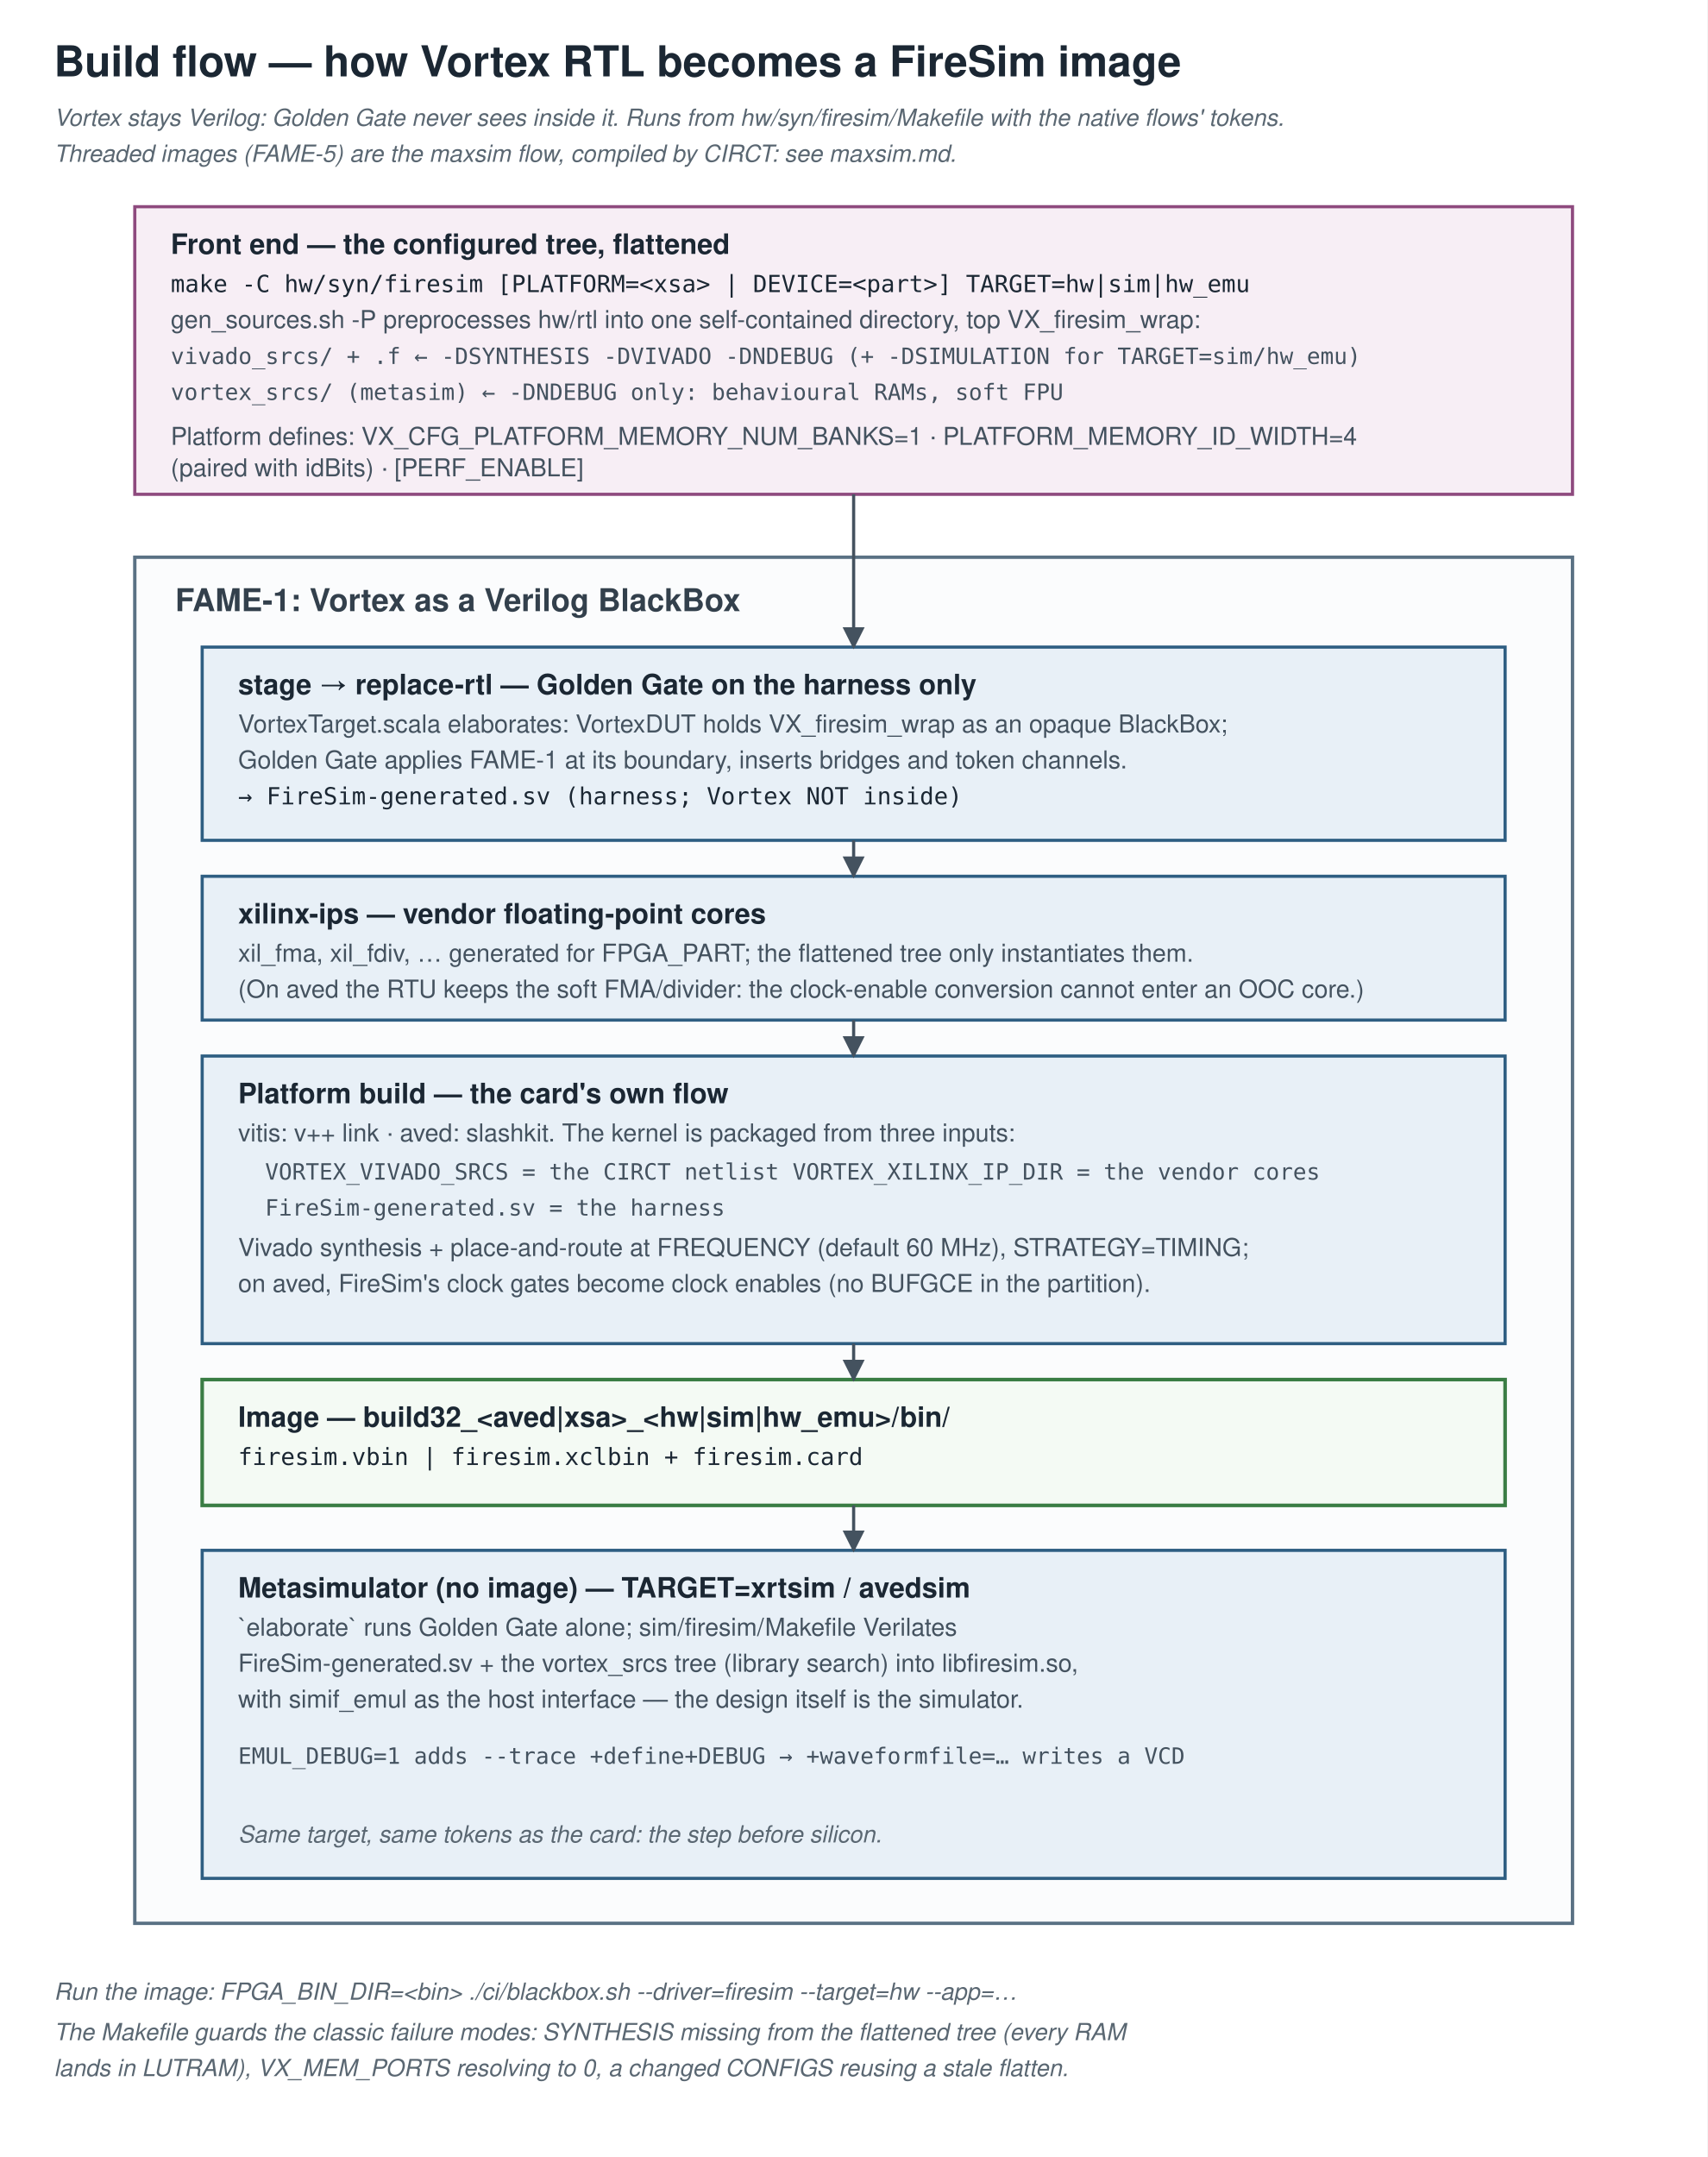
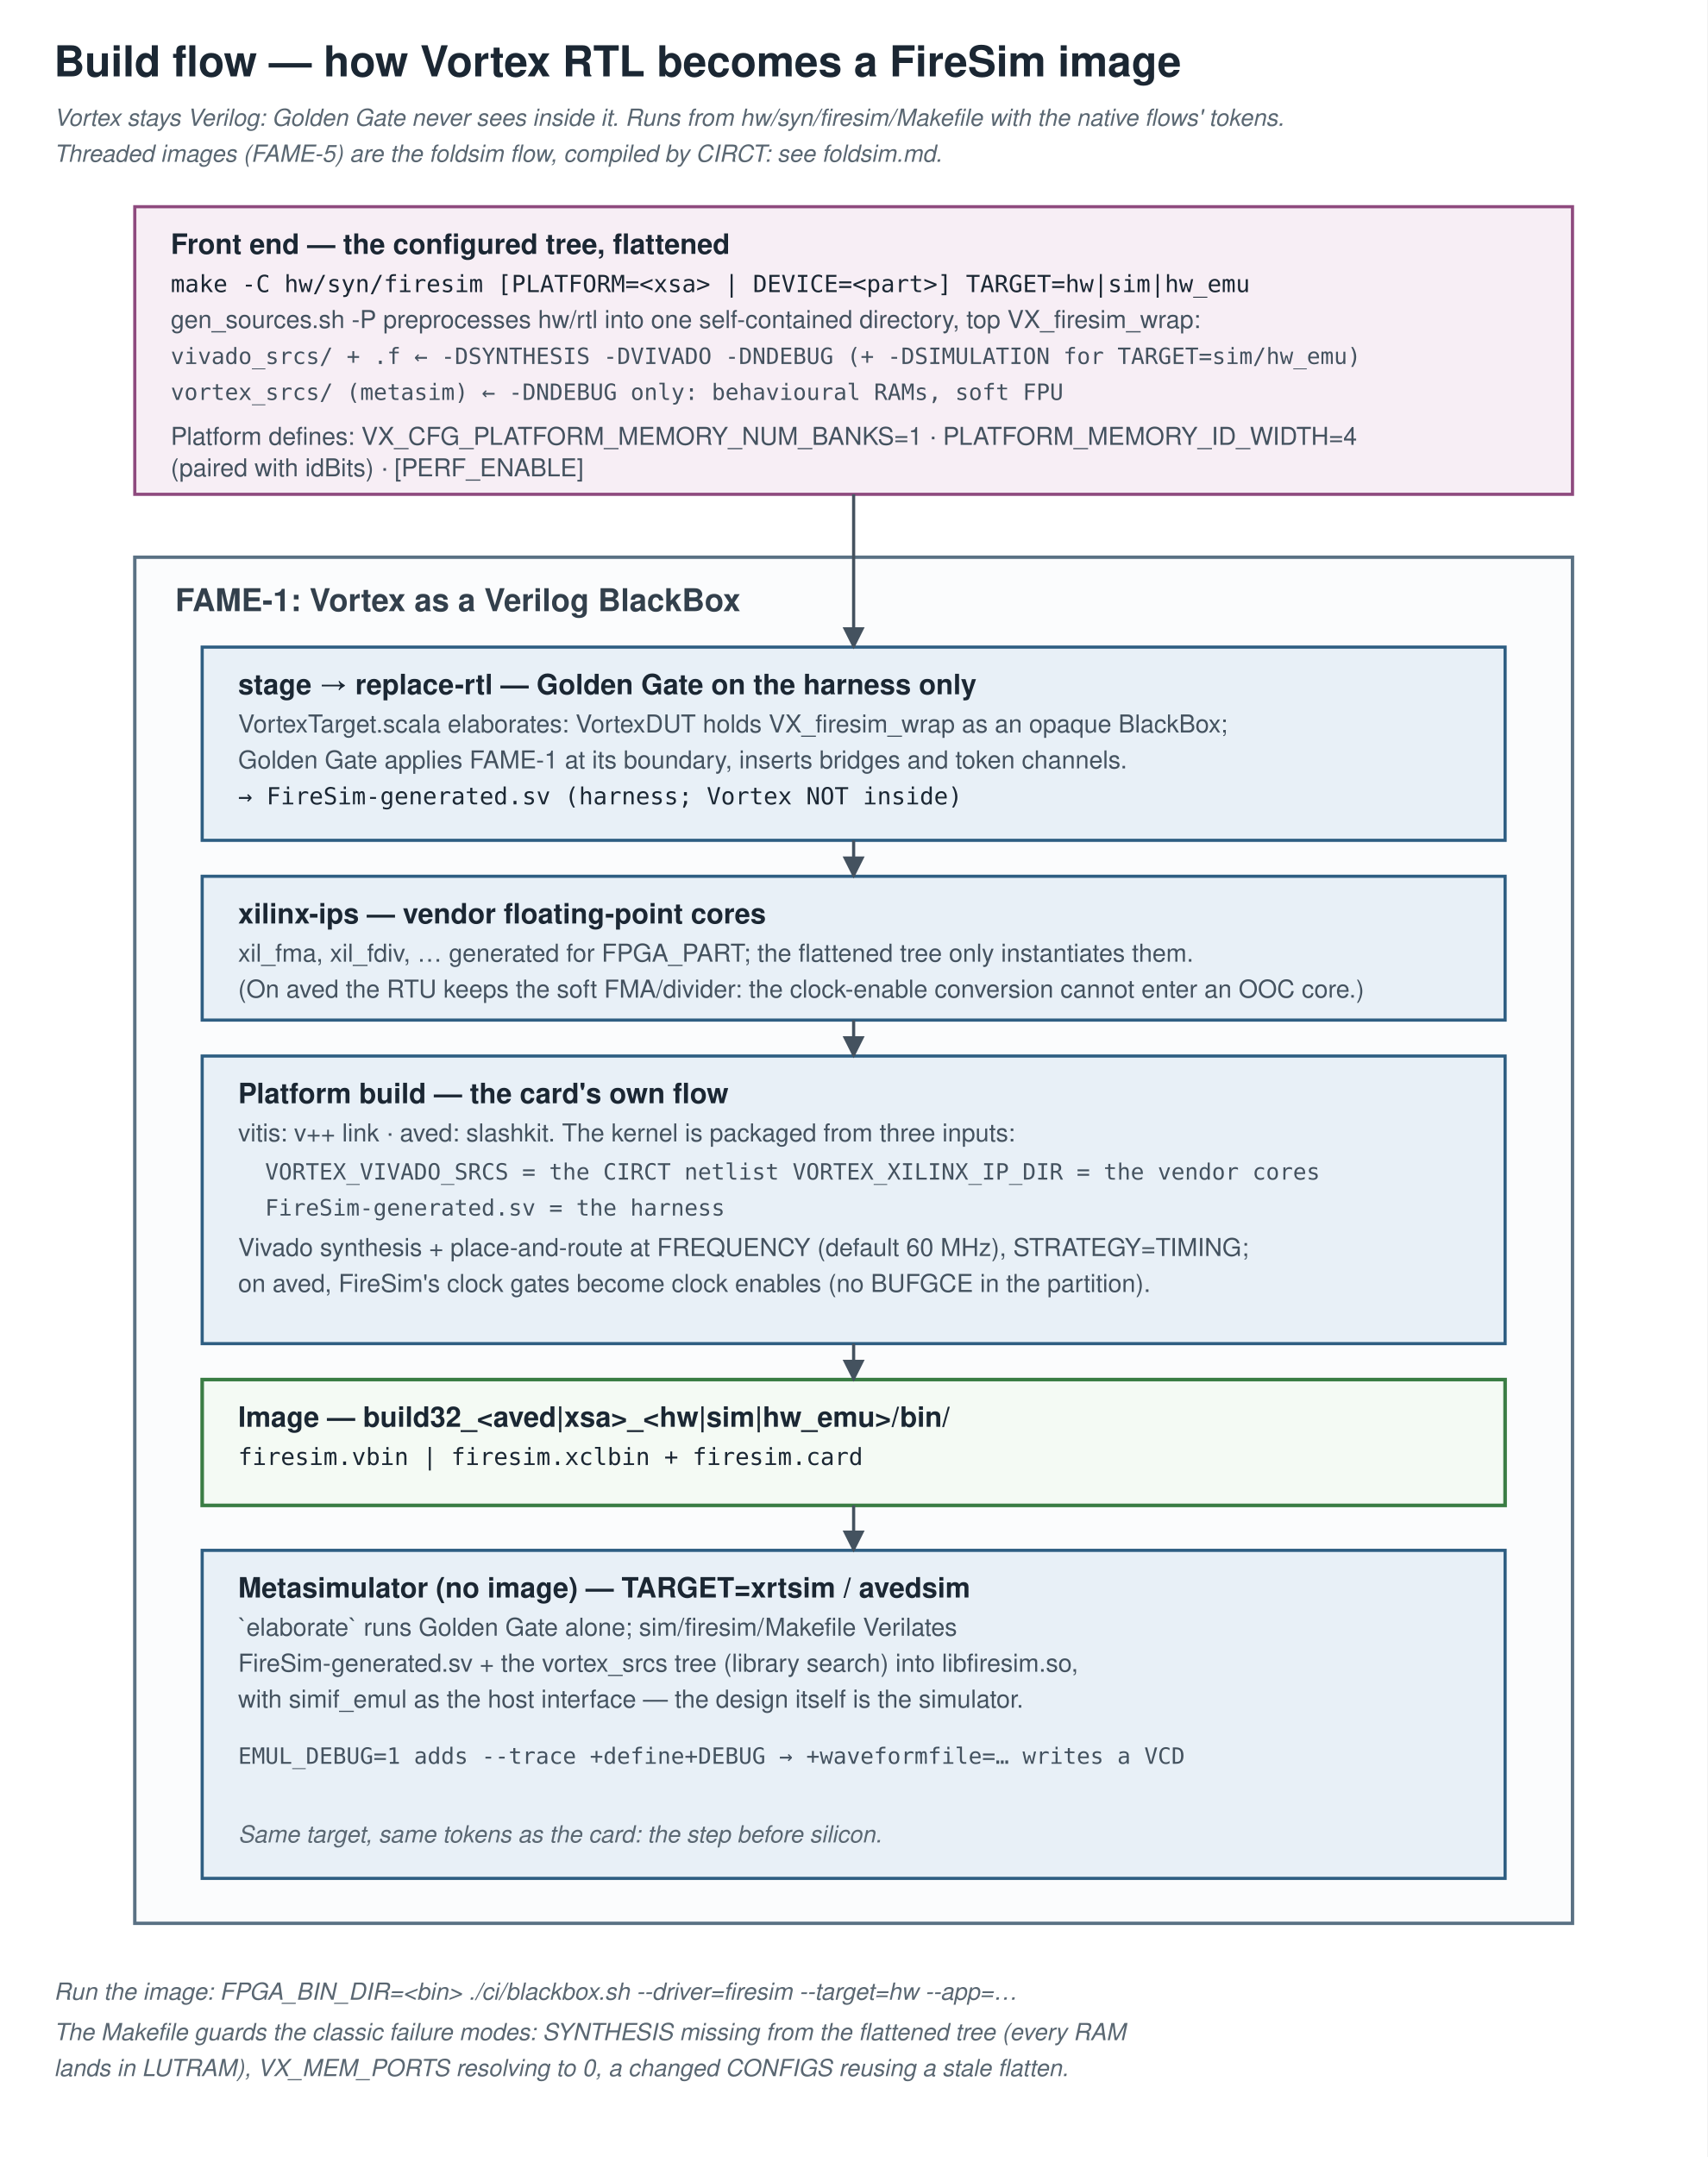
<svg xmlns="http://www.w3.org/2000/svg" viewBox="0 0 760 960" font-family="Helvetica, Arial, sans-serif">
  <defs>
    <marker id="arr" viewBox="0 0 10 10" refX="9" refY="5" markerWidth="7" markerHeight="7" orient="auto-start-reverse">
      <path d="M0,0 L10,5 L0,10 z" fill="#44525f" />
    </marker>
  </defs>
  <style>
    .t    { fill:#1b2733; font-size:19px; font-weight:bold; }
    .gt   { fill:#33404c; font-size:14px; font-weight:bold; }
    .th   { fill:#1b2733; font-size:12.5px; font-weight:bold; }
    .ts   { fill:#44525f; font-size:11px; }
    .tt   { fill:#5a6772; font-size:10.5px; font-style:italic; }
    .mono { font-family:"DejaVu Sans Mono", monospace; font-size:10.5px; fill:#1b2733; }
    .monos{ font-family:"DejaVu Sans Mono", monospace; font-size:10px; fill:#44525f; }
    .src  { fill:#f7eef5; stroke:#8e4a7e; stroke-width:1.4; }
    .step { fill:#e8f0f7; stroke:#2e5e82; stroke-width:1.4; }
    .gg   { fill:#dde9f3; stroke:#2e5e82; stroke-width:1.6; }
    .out  { fill:#f4faf4; stroke:#3a7d44; stroke-width:1.6; }
    .f5   { fill:#fdf6e9; stroke:#a8781f; stroke-width:1.4; }
    .grp  { fill:#fbfcfd; stroke:#5a7184; stroke-width:1.5; }
    .w    { stroke:#44525f; stroke-width:1.4; fill:none; marker-end:url(#arr); }
  </style>
  <rect x="0" y="0" width="760" height="960" fill="#ffffff" />
  <text x="24" y="34" class="t">Build flow — how Vortex RTL becomes a FireSim image</text>
  <text x="24" y="56" class="tt">Vortex stays Verilog: Golden Gate never sees inside it. Runs from hw/syn/firesim/Makefile with the native flows' tokens.</text>
-   <text x="24" y="72" class="tt">Threaded images (FAME-5) are the maxsim flow, compiled by CIRCT: see maxsim.md.</text>
+   <text x="24" y="72" class="tt">Threaded images (FAME-5) are the foldsim flow, compiled by CIRCT: see foldsim.md.</text>
  <rect x="60" y="92" width="640" height="128" class="src" />
  <text x="76" y="113" class="th">Front end — the configured tree, flattened</text>
  <text x="76" y="130" class="mono">make -C hw/syn/firesim [PLATFORM=&lt;xsa&gt; | DEVICE=&lt;part&gt;] TARGET=hw|sim|hw_emu</text>
  <text x="76" y="146" class="ts">gen_sources.sh -P preprocesses hw/rtl into one self-contained directory, top VX_firesim_wrap:</text>
  <text x="76" y="162" class="monos">vivado_srcs/ + .f    ← -DSYNTHESIS -DVIVADO -DNDEBUG (+ -DSIMULATION for TARGET=sim/hw_emu)</text>
  <text x="76" y="178" class="monos">vortex_srcs/ (metasim) ← -DNDEBUG only: behavioural RAMs, soft FPU</text>
  <text x="76" y="198" class="ts">Platform defines: VX_CFG_PLATFORM_MEMORY_NUM_BANKS=1 · PLATFORM_MEMORY_ID_WIDTH=4</text>
  <text x="76" y="212" class="ts">(paired with idBits) · [PERF_ENABLE]</text>
  <rect x="60" y="248" width="640" height="608" class="grp" />
  <text x="78" y="272" class="gt">FAME-1: Vortex as a Verilog BlackBox</text>
  <rect x="90" y="288" width="580" height="86" class="step" />
  <text x="106" y="309" class="th">stage → replace-rtl — Golden Gate on the harness only</text>
  <text x="106" y="326" class="ts">VortexTarget.scala elaborates: VortexDUT holds VX_firesim_wrap as an opaque BlackBox;</text>
  <text x="106" y="342" class="ts">Golden Gate applies FAME-1 at its boundary, inserts bridges and token channels.</text>
  <text x="106" y="358" class="mono">→ FireSim-generated.sv (harness; Vortex NOT inside)</text>
  <rect x="90" y="390" width="580" height="64" class="step" />
  <text x="106" y="411" class="th">xilinx-ips — vendor floating-point cores</text>
  <text x="106" y="428" class="ts">xil_fma, xil_fdiv, … generated for FPGA_PART; the flattened tree only instantiates them.</text>
  <text x="106" y="444" class="ts">(On aved the RTU keeps the soft FMA/divider: the clock-enable conversion cannot enter an OOC core.)</text>
  <rect x="90" y="470" width="580" height="128" class="step" />
  <text x="106" y="491" class="th">Platform build — the card's own flow</text>
  <text x="106" y="508" class="ts">vitis: v++ link · aved: slashkit. The kernel is packaged from three inputs:</text>
  <text x="118" y="525" class="monos">VORTEX_VIVADO_SRCS = the CIRCT netlist      VORTEX_XILINX_IP_DIR = the vendor cores</text>
  <text x="118" y="541" class="monos">FireSim-generated.sv = the harness</text>
  <text x="106" y="559" class="ts">Vivado synthesis + place-and-route at FREQUENCY (default 60 MHz), STRATEGY=TIMING;</text>
  <text x="106" y="575" class="ts">on aved, FireSim's clock gates become clock enables (no BUFGCE in the partition).</text>
  <rect x="90" y="614" width="580" height="56" class="out" />
  <text x="106" y="635" class="th">Image — build32_&lt;aved|xsa&gt;_&lt;hw|sim|hw_emu&gt;/bin/</text>
  <text x="106" y="652" class="mono">firesim.vbin | firesim.xclbin  +  firesim.card</text>
  <rect x="90" y="690" width="580" height="146" class="step" />
  <text x="106" y="711" class="th">Metasimulator (no image) — TARGET=xrtsim / avedsim</text>
  <text x="106" y="728" class="ts">`elaborate` runs Golden Gate alone; sim/firesim/Makefile Verilates</text>
  <text x="106" y="744" class="ts">FireSim-generated.sv + the vortex_srcs tree (library search) into libfiresim.so,</text>
  <text x="106" y="760" class="ts">with simif_emul as the host interface — the design itself is the simulator.</text>
  <text x="106" y="785" class="monos">EMUL_DEBUG=1 adds --trace +define+DEBUG → +waveformfile=… writes a VCD</text>
  <text x="106" y="820" class="tt">Same target, same tokens as the card: the step before silicon.</text>
  <line x1="380" y1="220" x2="380" y2="288" class="w" />
  <line x1="380" y1="374" x2="380" y2="390" class="w" />
  <line x1="380" y1="454" x2="380" y2="470" class="w" />
  <line x1="380" y1="598" x2="380" y2="614" class="w" />
  <line x1="380" y1="670" x2="380" y2="690" class="w" />
  <text x="24" y="890" class="tt">Run the image: FPGA_BIN_DIR=&lt;bin&gt; ./ci/blackbox.sh --driver=firesim --target=hw --app=…</text>
  <text x="24" y="908" class="tt">The Makefile guards the classic failure modes: SYNTHESIS missing from the flattened tree (every RAM</text>
  <text x="24" y="924" class="tt">lands in LUTRAM), VX_MEM_PORTS resolving to 0, a changed CONFIGS reusing a stale flatten.</text>
</svg>
